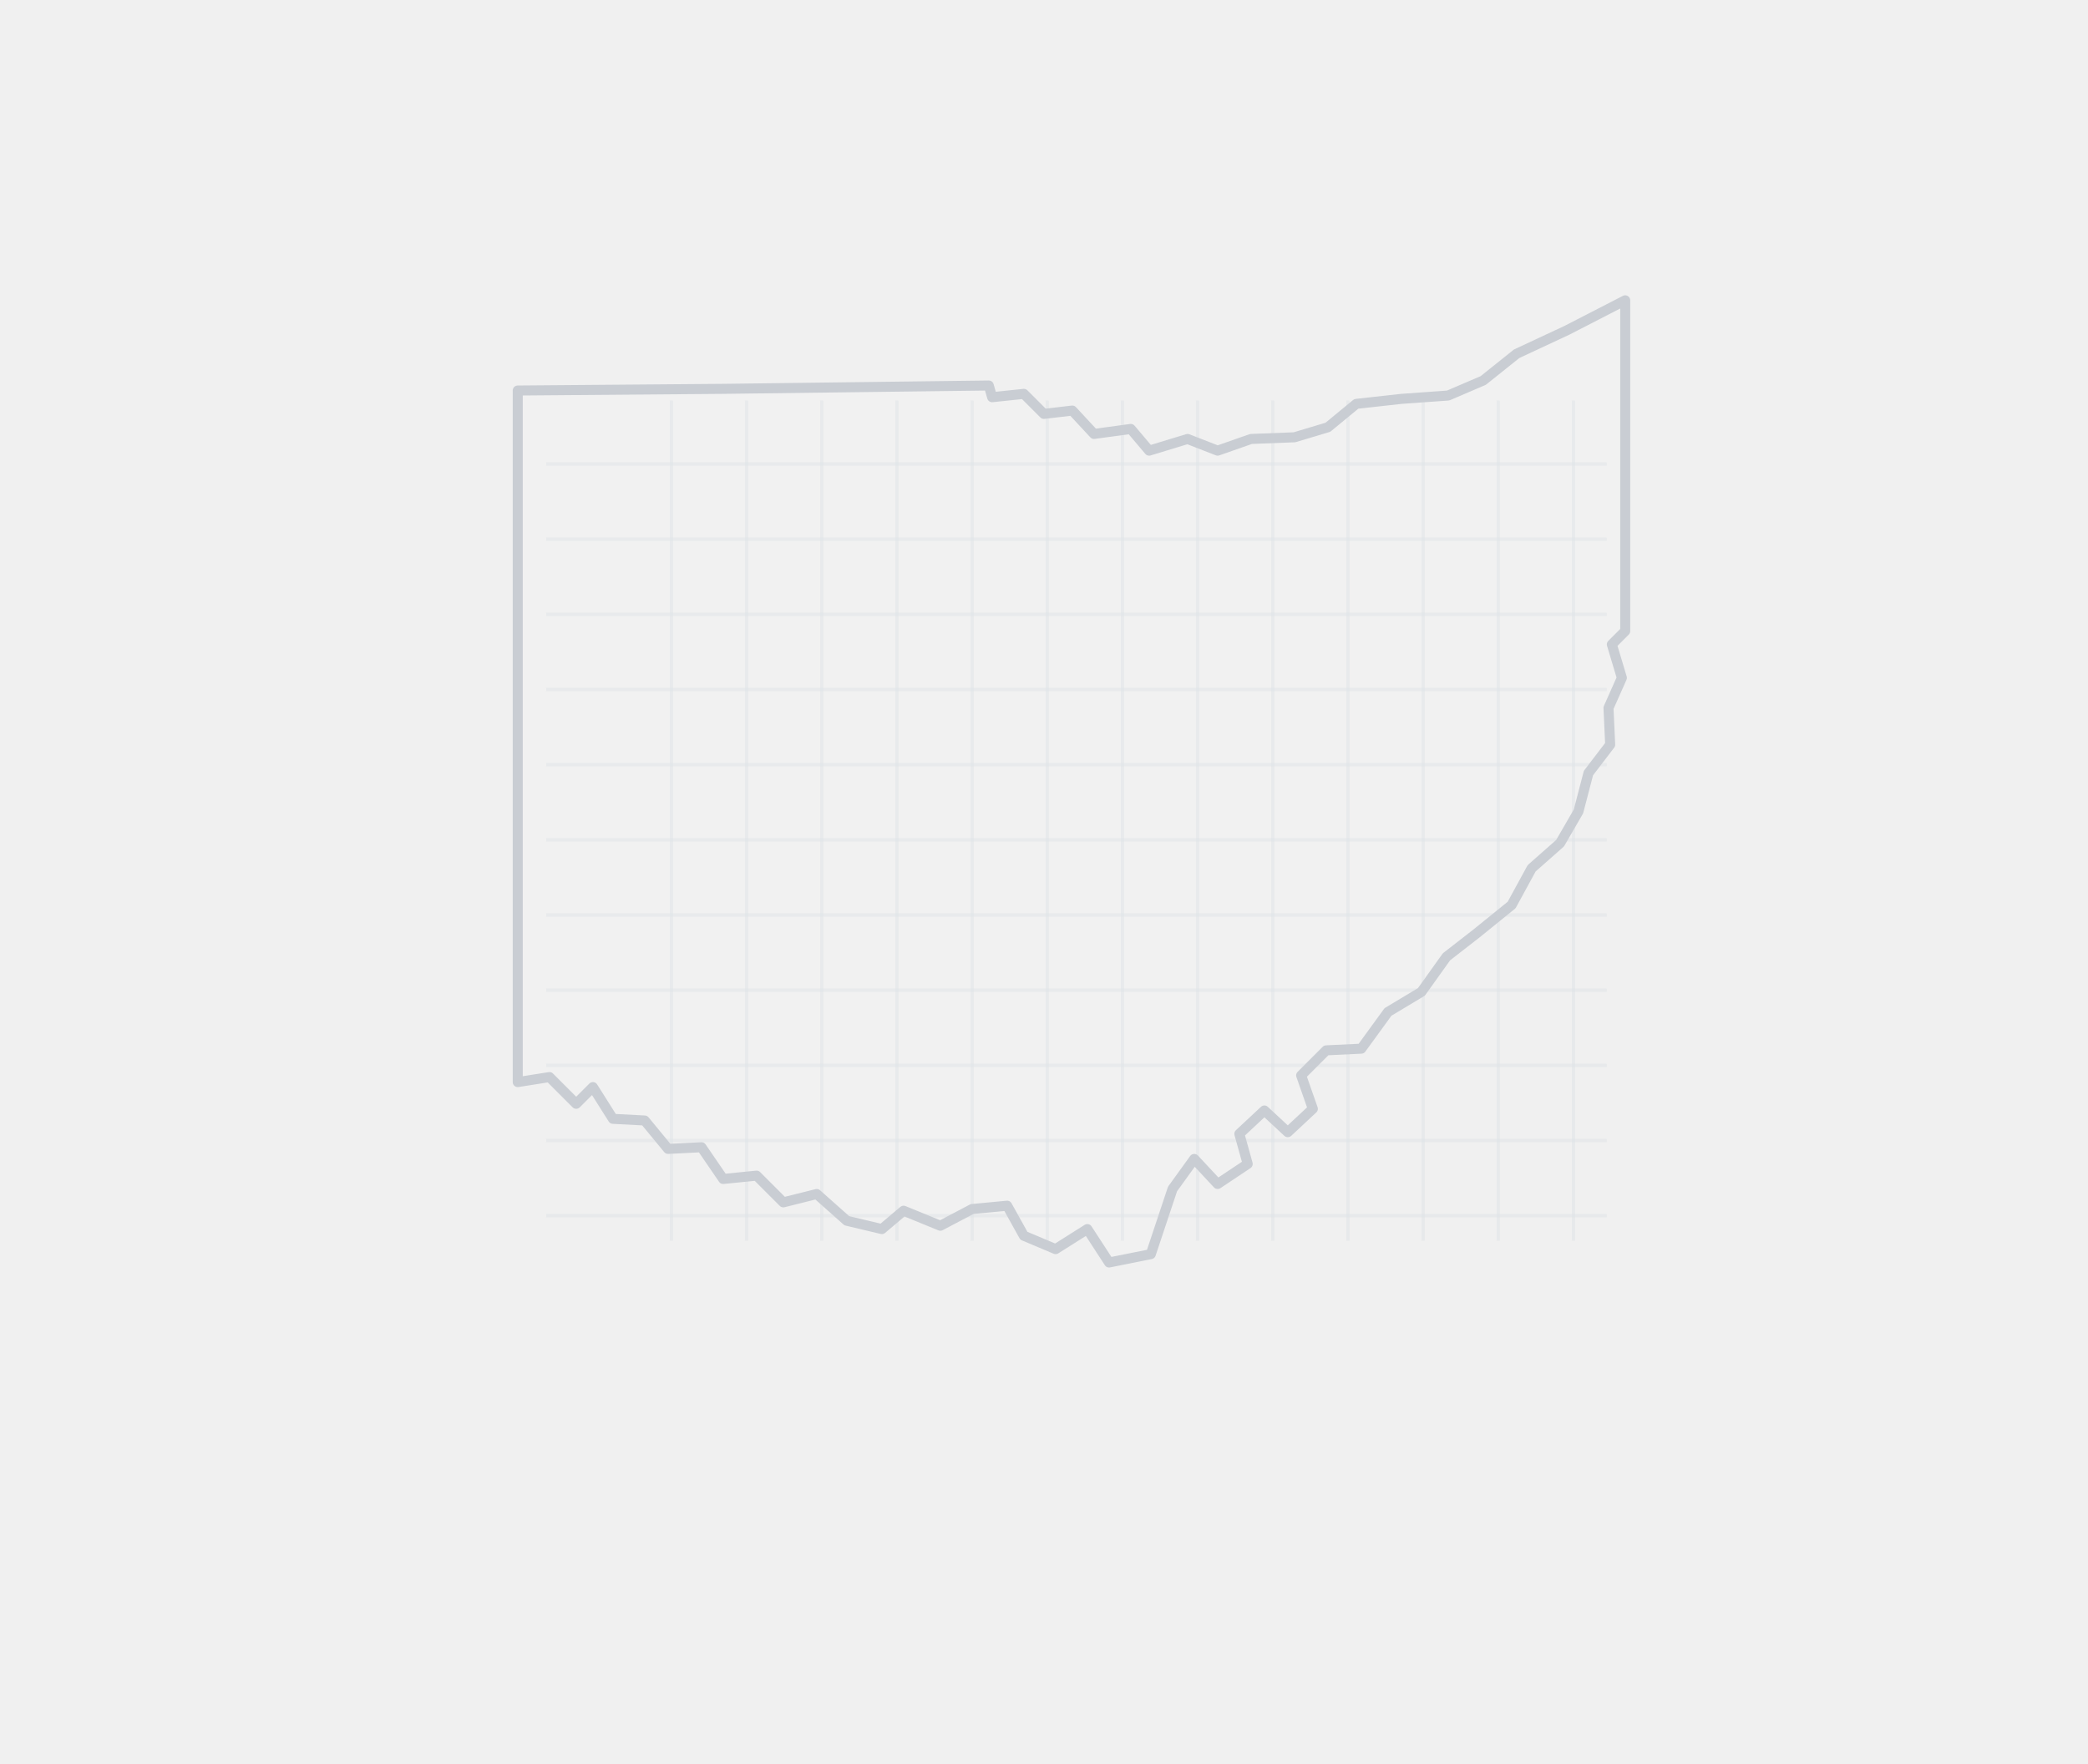
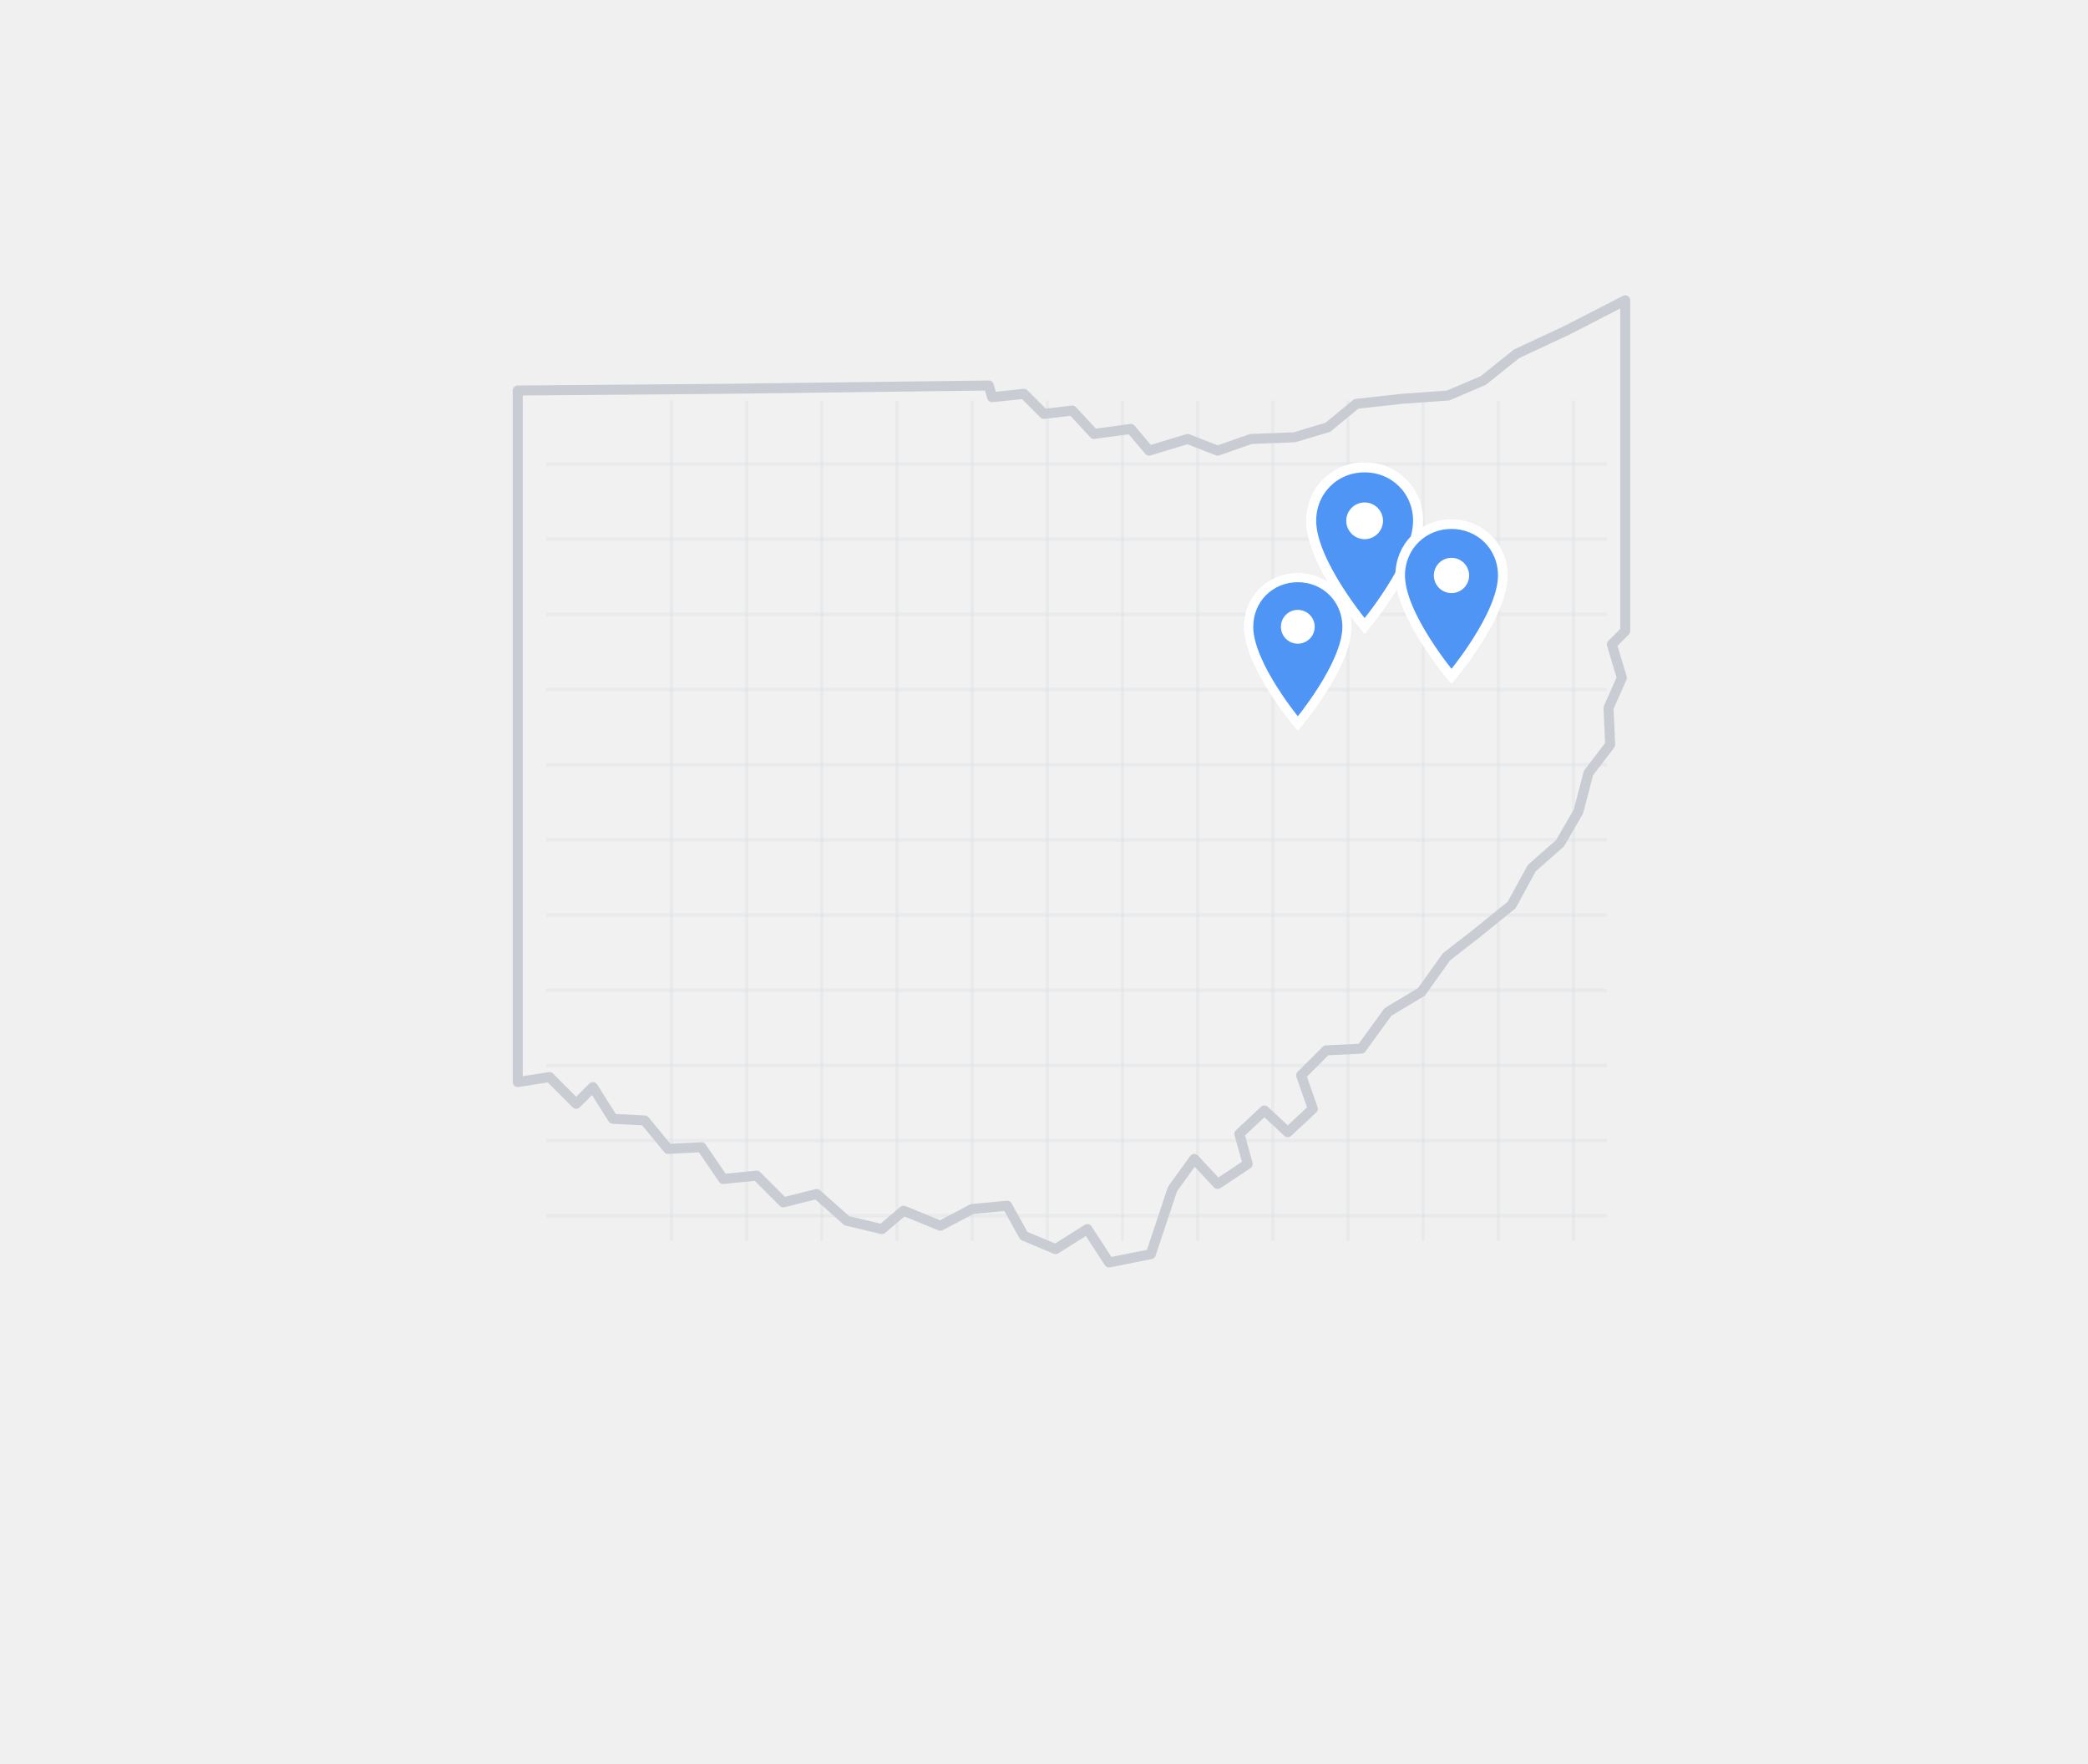
- <svg xmlns="http://www.w3.org/2000/svg" viewBox="0 0 900 760" fill="none" role="img" aria-label="Ohio outline map">
+ <svg xmlns="http://www.w3.org/2000/svg" viewBox="0 0 900 760" fill="none" role="img" aria-label="Ohio outline map with Northeast Ohio service markers">
  <style>
    .county{stroke:#DDE1E6;stroke-width:2;stroke-opacity:.48}
    .outline{stroke:#C9CDD3;stroke-width:6;stroke-linejoin:round;stroke-linecap:round;fill:rgba(255,255,255,.04)}
+     .marker-body{fill:#4e95f6;stroke:#fff;stroke-width:6}
+     .marker-core{fill:#fff}
+     .marker-shadow{fill:rgba(7,23,43,.16)}
  </style>
  <g transform="translate(185 92) scale(.72)">
    <g class="county">
      <line x1="145" y1="112" x2="145" y2="615" />
      <line x1="190" y1="112" x2="190" y2="615" />
      <line x1="235" y1="112" x2="235" y2="615" />
      <line x1="280" y1="112" x2="280" y2="615" />
      <line x1="325" y1="112" x2="325" y2="615" />
      <line x1="370" y1="112" x2="370" y2="615" />
      <line x1="415" y1="112" x2="415" y2="615" />
      <line x1="460" y1="112" x2="460" y2="615" />
      <line x1="505" y1="112" x2="505" y2="615" />
      <line x1="550" y1="112" x2="550" y2="615" />
      <line x1="595" y1="112" x2="595" y2="615" />
      <line x1="640" y1="112" x2="640" y2="615" />
      <line x1="685" y1="112" x2="685" y2="615" />
      <line x1="70" y1="150" x2="705" y2="150" />
      <line x1="70" y1="195" x2="705" y2="195" />
      <line x1="70" y1="240" x2="705" y2="240" />
      <line x1="70" y1="285" x2="705" y2="285" />
      <line x1="70" y1="330" x2="705" y2="330" />
      <line x1="70" y1="375" x2="705" y2="375" />
      <line x1="70" y1="420" x2="705" y2="420" />
      <line x1="70" y1="465" x2="705" y2="465" />
      <line x1="70" y1="510" x2="705" y2="510" />
      <line x1="70" y1="555" x2="705" y2="555" />
      <line x1="70" y1="600" x2="705" y2="600" />
    </g>
    <polygon class="outline" points="176,105 335,103 337,110 356,108 368,120 385,118 398,132 420,129 431,142 454,135 472,142 492,135 518,134 538,128 555,114 582,111 610,109 631,100 651,84 681,70 716,52 716,250 708,258 714,278 706,296 707,318 694,335 688,358 677,377 660,392 648,414 627,431 609,445 594,466 574,478 558,500 537,501 522,516 529,536 514,550 500,537 485,551 490,569 472,581 458,566 445,584 432,623 407,628 394,608 375,620 356,612 346,594 325,596 306,606 284,597 271,608 250,603 232,587 212,592 196,576 176,578 163,559 143,560 129,543 110,542 98,523 88,533 72,517 53,520 53,106" />
+     <ellipse class="marker-shadow" cx="560" cy="180" rx="18" ry="8" />
+     <g transform="translate(560 152)">
+       <path class="marker-body" d="M0 0c-18 0-32 14-32 32 0 25 32 63 32 63s32-38 32-63C32 14 18 0 0 0z" />
+       <circle class="marker-core" cx="0" cy="32" r="11" />
+     </g>
+     <ellipse class="marker-shadow" cx="612" cy="214" rx="18" ry="8" />
+     <g transform="translate(612 186) scale(.96)">
+       <path class="marker-body" d="M0 0c-18 0-32 14-32 32 0 25 32 63 32 63s32-38 32-63C32 14 18 0 0 0z" />
+       <circle class="marker-core" cx="0" cy="32" r="11" />
+     </g>
+     <ellipse class="marker-shadow" cx="520" cy="246" rx="18" ry="8" />
+     <g transform="translate(520 218) scale(.92)">
+       <path class="marker-body" d="M0 0c-18 0-32 14-32 32 0 25 32 63 32 63s32-38 32-63C32 14 18 0 0 0z" />
+       <circle class="marker-core" cx="0" cy="32" r="11" />
+     </g>
  </g>
</svg>
